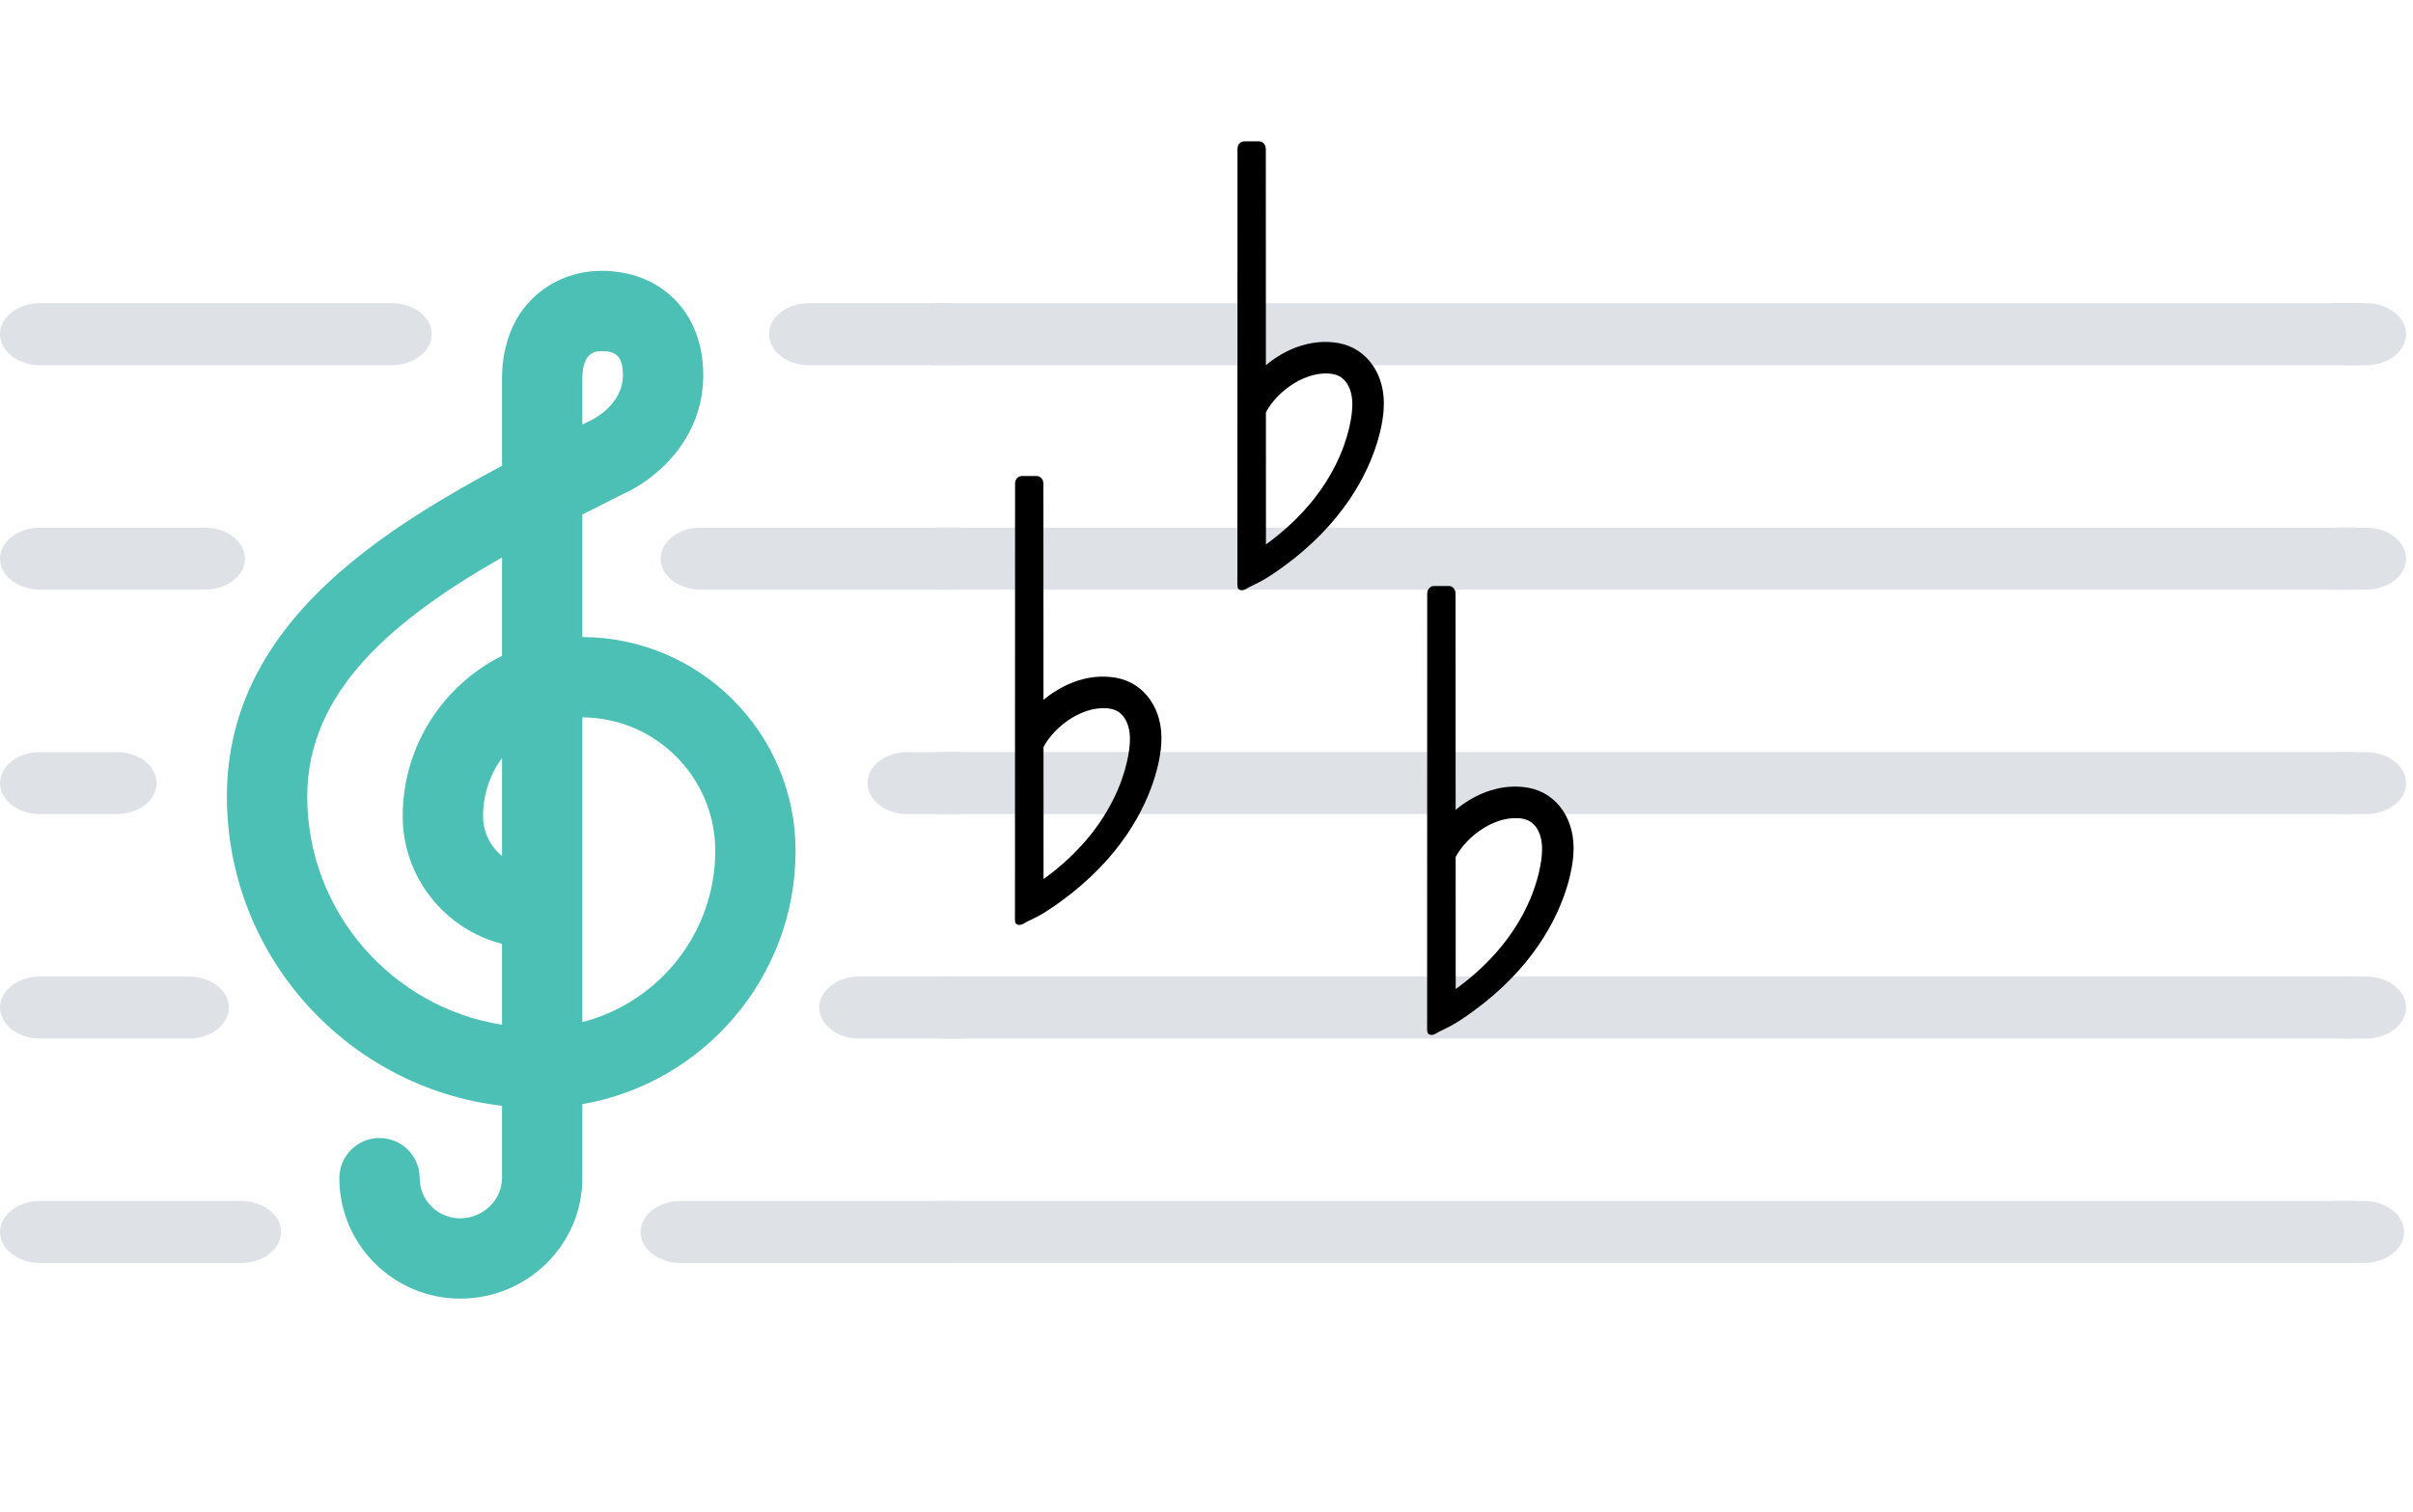
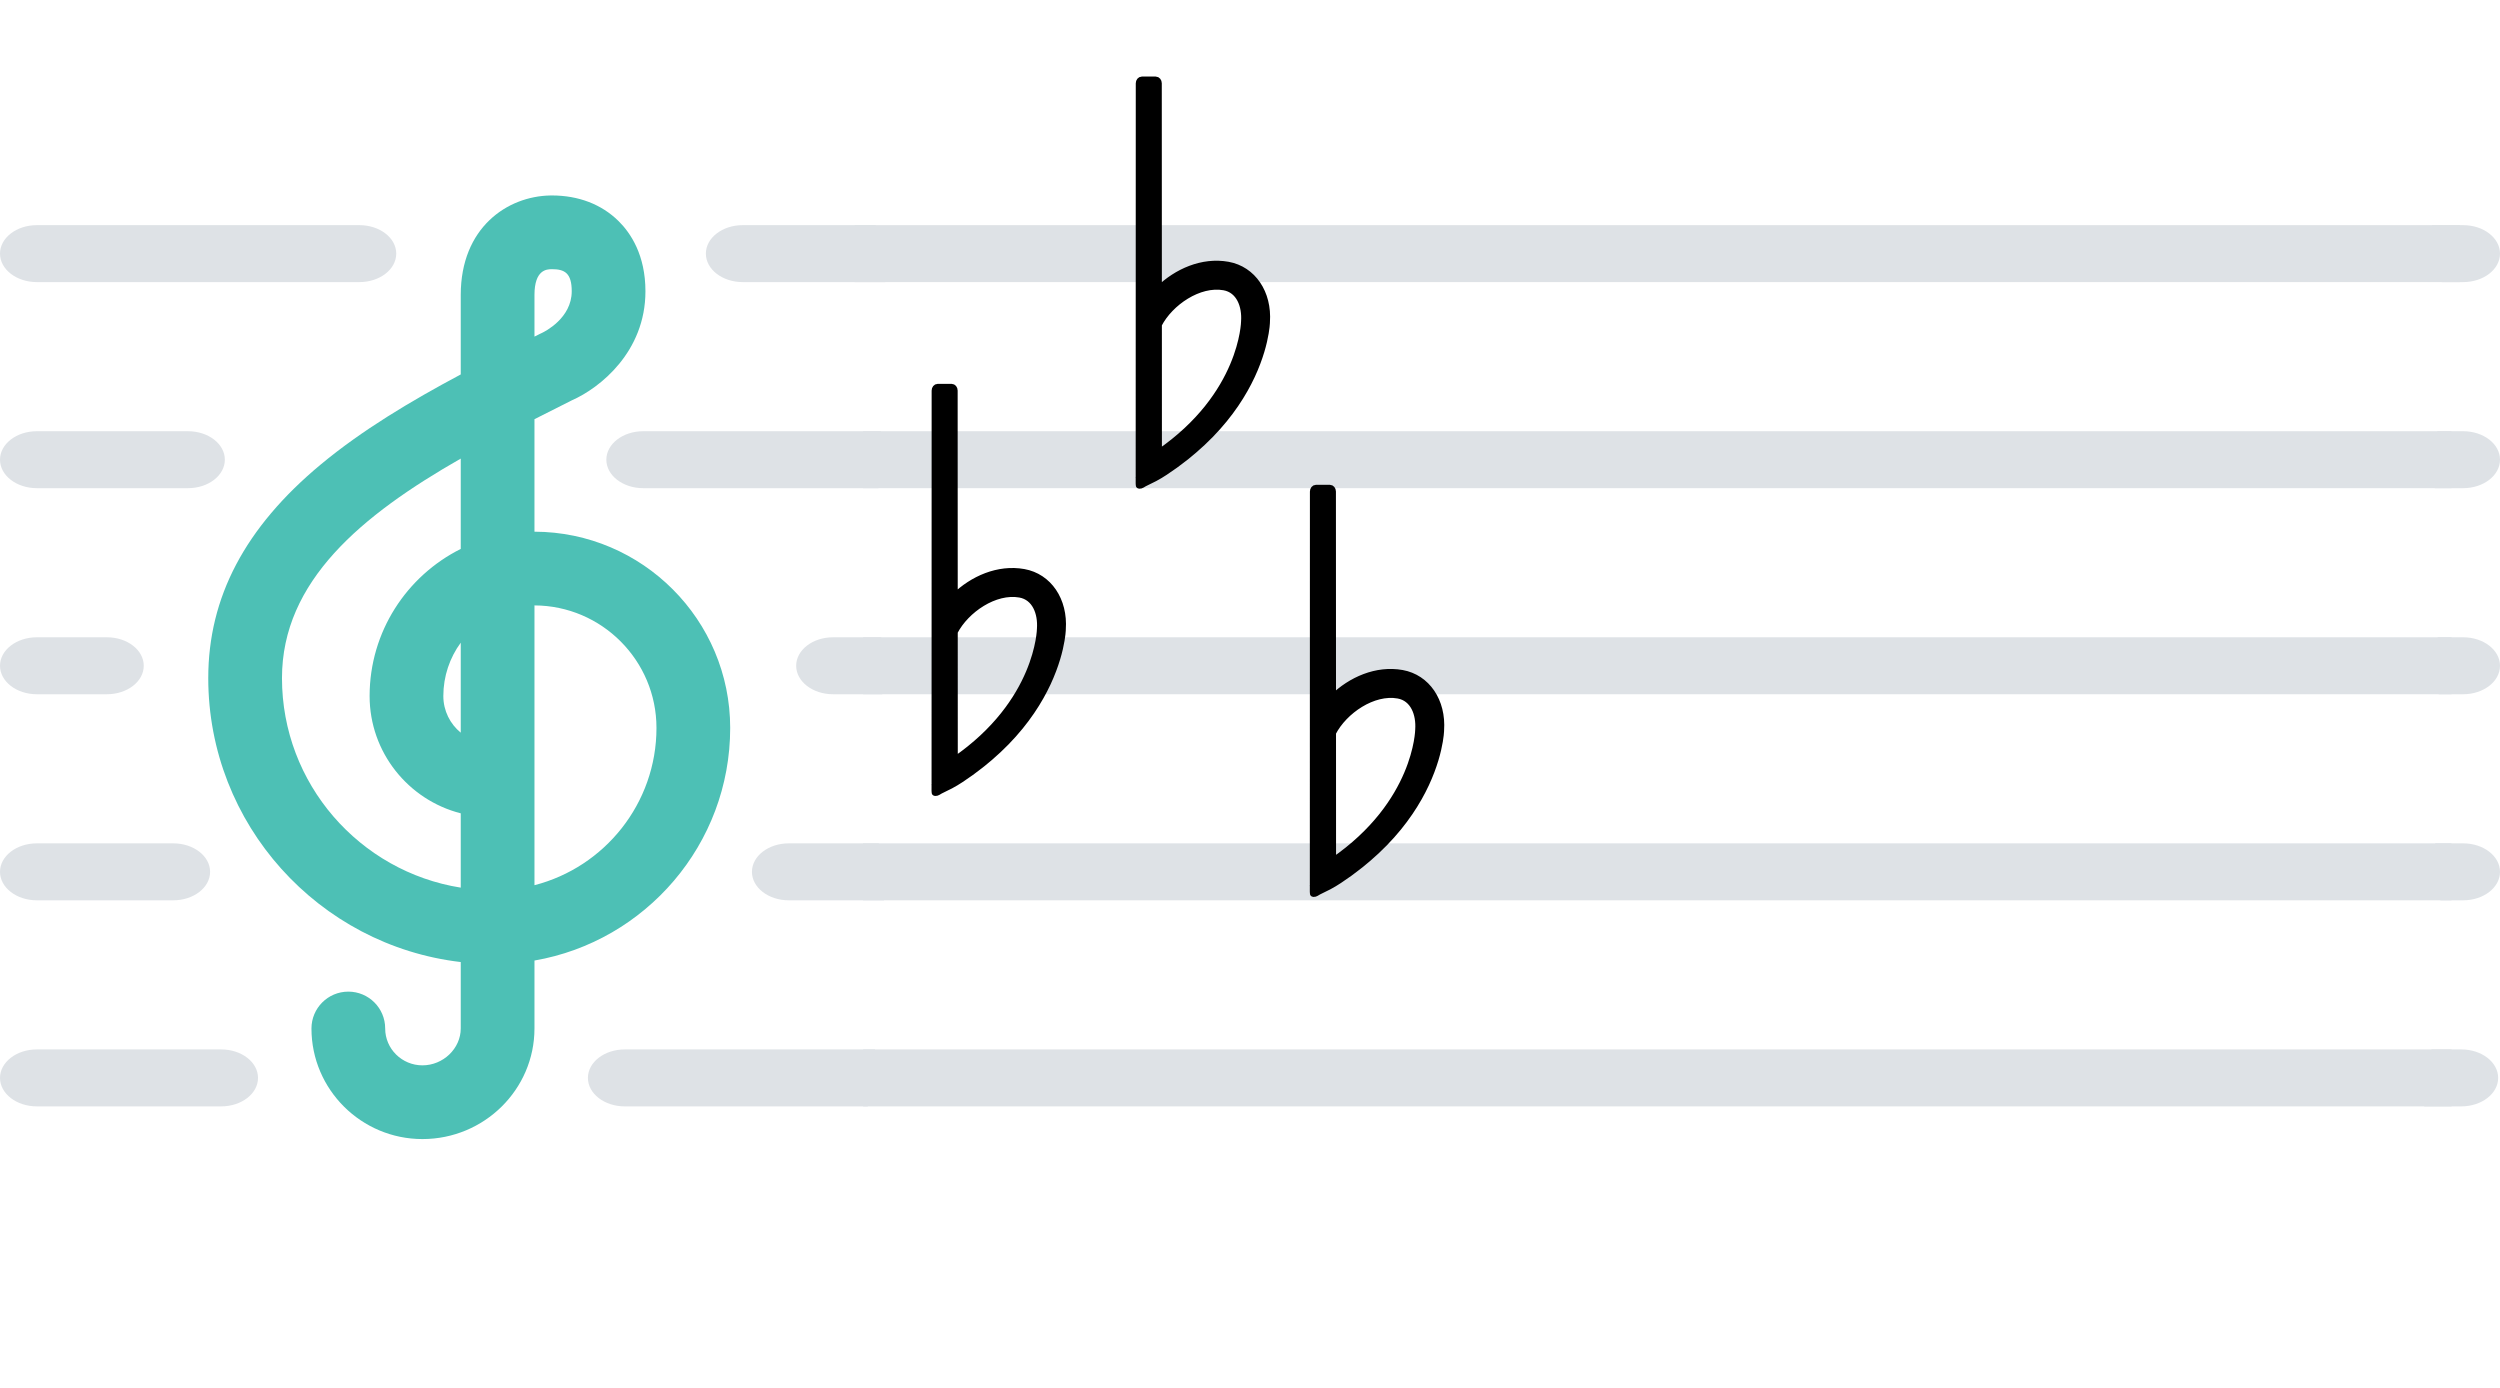
- <svg xmlns="http://www.w3.org/2000/svg" version="1.1" id="Capa_1" x="0px" y="0px" width="1397.14px" height="875.445px" viewBox="-20 -33.555 1397.14 875.445" enable-background="new -20 -33.555 1397.14 875.445" xml:space="preserve">
+ <svg xmlns="http://www.w3.org/2000/svg" version="1.1" id="Capa_1" x="0px" y="0px" width="1577.137px" height="875.445px" viewBox="-20 0 1577.137 875.445" enable-background="new -20 0 1577.137 875.445" xml:space="preserve">
  <g id="STAFF_2_">
    <g>
      <g>
        <g>
          <g>
-             <path fill="#DEE2E6" d="M1348.723,662.031h-18.794c-0.887,4.707-1.859,9.436-2.931,14.192       c-1.431,7.368-1.72,14.561-1.635,21.745h23.358c12.844,0,23.253-8.045,23.253-17.969S1361.566,662.031,1348.723,662.031z" />
-             <rect x="523.509" y="662.031" fill="#DEE2E6" width="819.58" height="35.938" />
-             <path fill="#DEE2E6" d="M529.14,676.224c1.07-4.757,2.044-9.485,2.931-14.192h-157.93c-12.843,0-23.254,8.045-23.254,17.969       s10.411,17.969,23.254,17.969h153.364C527.421,690.784,527.71,683.592,529.14,676.224z" />
-             <path fill="#DEE2E6" d="M119.519,662.031H3.253C-9.59,662.031-20,670.076-20,680s10.41,17.969,23.253,17.969h116.267       c12.843,0,23.253-8.045,23.253-17.969S132.362,662.031,119.519,662.031z" />
+             <path fill="#DEE2E6" d="M1532.723,662.031h-18.794c-0.887,4.707-1.859,9.436-2.931,14.191       c-1.432,7.368-1.721,14.562-1.636,21.745h23.358c12.844,0,23.253-8.045,23.253-17.969S1545.566,662.031,1532.723,662.031z" />
+             <rect x="524.483" y="662.031" fill="#DEE2E6" width="1002.076" height="35.938" />
+             <path fill="#DEE2E6" d="M529.14,676.224c1.07-4.757,2.044-9.484,2.931-14.191h-157.93c-12.843,0-23.254,8.045-23.254,17.969       s10.411,17.969,23.254,17.969h153.364C527.422,690.784,527.711,683.592,529.14,676.224z" />
+             <path fill="#DEE2E6" d="M119.519,662.031H3.253C-9.59,662.031-20,670.076-20,680s10.41,17.969,23.253,17.969H119.52       c12.843,0,23.253-8.045,23.253-17.969S132.362,662.031,119.519,662.031z" />
          </g>
          <g>
-             <path fill="#DEE2E6" d="M1349.885,532.031h-17.646c0.278,5.297,0.824,10.592,1.76,15.889       c0.771,6.706,1.275,13.383,1.542,20.049h14.345c12.843,0,23.253-8.044,23.253-17.969       C1373.139,540.076,1362.727,532.031,1349.885,532.031z" />
-             <rect x="523.509" y="532.031" fill="#DEE2E6" width="819.58" height="35.938" />
+             <path fill="#DEE2E6" d="M1533.885,532.031h-17.646c0.278,5.297,0.824,10.592,1.76,15.889       c0.771,6.706,1.275,13.383,1.543,20.049h14.345c12.843,0,23.253-8.044,23.253-17.969       C1557.139,540.076,1546.727,532.031,1533.885,532.031z" />
+             <rect x="524.483" y="532.031" fill="#DEE2E6" width="1002.076" height="35.938" />
            <path fill="#DEE2E6" d="M3.253,567.969h86.036c12.843,0,23.254-8.044,23.254-17.969c0-9.924-10.411-17.969-23.254-17.969H3.253       C-9.59,532.031-20,540.076-20,550C-20,559.925-9.59,567.969,3.253,567.969z" />
-             <path fill="#DEE2E6" d="M534.381,532.031h-56.765c-12.843,0-23.253,8.045-23.253,17.969c0,9.925,10.41,17.969,23.253,17.969       h60.065c-0.267-6.666-0.771-13.344-1.542-20.049C535.205,542.623,534.659,537.327,534.381,532.031z" />
+             <path fill="#DEE2E6" d="M534.382,532.031h-56.766c-12.843,0-23.253,8.045-23.253,17.969c0,9.925,10.41,17.969,23.253,17.969       h60.065c-0.268-6.666-0.771-13.344-1.542-20.049C535.205,542.623,534.659,537.327,534.382,532.031z" />
          </g>
          <g>
-             <path fill="#DEE2E6" d="M1349.885,402.031h-16.057c0.396,11.979,0.68,23.958,0.607,35.938h15.448       c12.843,0,23.253-8.045,23.253-17.969C1373.137,410.075,1362.727,402.031,1349.885,402.031z" />
-             <rect x="523.509" y="402.031" fill="#DEE2E6" width="819.58" height="35.937" />
-             <path fill="#DEE2E6" d="M3.253,437.969h44.182c12.843,0,23.253-8.045,23.253-17.969c0-9.925-10.41-17.969-23.253-17.969H3.253       C-9.59,402.031-20,410.076-20,420S-9.59,437.969,3.253,437.969z" />
+             <path fill="#DEE2E6" d="M1533.885,402.031h-16.058c0.396,11.979,0.681,23.958,0.607,35.938h15.448       c12.843,0,23.253-8.045,23.253-17.969C1557.137,410.075,1546.727,402.031,1533.885,402.031z" />
+             <rect x="524.483" y="402.031" fill="#DEE2E6" width="1002.076" height="35.937" />
+             <path fill="#DEE2E6" d="M3.253,437.969h44.183c12.843,0,23.253-8.045,23.253-17.969c0-9.925-10.41-17.969-23.253-17.969H3.253       C-9.59,402.031-20,410.076-20,420S-9.59,437.969,3.253,437.969z" />
            <path fill="#DEE2E6" d="M535.97,402.031h-30.449c-12.843,0-23.253,8.044-23.253,17.969c0,9.924,10.41,17.969,23.253,17.969       h31.058C536.65,425.989,536.366,414.01,535.97,402.031z" />
          </g>
          <g>
-             <path fill="#DEE2E6" d="M1349.885,272.031h-16.244c-1.058,11.979-1.519,23.958-1.607,35.938h17.853       c12.843,0,23.253-8.045,23.253-17.969S1362.727,272.031,1349.885,272.031z" />
-             <rect x="523.509" y="272.031" fill="#DEE2E6" width="819.58" height="35.938" />
-             <path fill="#DEE2E6" d="M3.253,307.969h95.338c12.844,0,23.254-8.045,23.254-17.969s-10.41-17.969-23.254-17.969H3.253       C-9.59,272.031-20,280.076-20,289.999C-20,299.923-9.59,307.969,3.253,307.969z" />
-             <path fill="#DEE2E6" d="M385.767,272.031c-12.843,0-23.253,8.044-23.253,17.969s10.41,17.969,23.253,17.969h148.407       c0.09-11.979,0.551-23.958,1.607-35.938H385.767L385.767,272.031z" />
+             <path fill="#DEE2E6" d="M1533.885,272.031h-16.244c-1.059,11.979-1.52,23.958-1.607,35.938h17.854       c12.843,0,23.253-8.045,23.253-17.969S1546.727,272.031,1533.885,272.031z" />
+             <rect x="524.483" y="272.031" fill="#DEE2E6" width="1002.076" height="35.938" />
+             <path fill="#DEE2E6" d="M3.253,307.969h95.338c12.845,0,23.255-8.045,23.255-17.969s-10.41-17.969-23.255-17.969H3.253       C-9.59,272.031-20,280.076-20,289.999C-20,299.923-9.59,307.969,3.253,307.969z" />
+             <path fill="#DEE2E6" d="M385.767,272.031c-12.843,0-23.253,8.044-23.253,17.969s10.41,17.969,23.253,17.969h148.407       c0.09-11.979,0.551-23.958,1.606-35.938H385.767L385.767,272.031z" />
          </g>
          <g>
-             <path fill="#DEE2E6" d="M1349.885,142.031h-19.688c1.429,2.806,2.526,5.65,2.801,8.608c1.758,9.056,2.813,18.179,3.374,27.329       h13.513c12.843,0,23.253-8.044,23.253-17.968C1373.138,150.076,1362.727,142.031,1349.885,142.031z" />
-             <rect x="519.139" y="142.031" fill="#DEE2E6" width="828.188" height="35.937" />
-             <path fill="#DEE2E6" d="M532.34,142.031h-83.789c-12.844,0-23.253,8.044-23.253,17.968c0,9.923,10.409,17.969,23.253,17.969       h89.964c-0.562-9.149-1.616-18.272-3.374-27.329C534.866,147.681,533.768,144.837,532.34,142.031z" />
-             <path fill="#DEE2E6" d="M3.253,177.968h203.465c12.844,0,23.254-8.044,23.254-17.969s-10.41-17.968-23.254-17.968H3.253       C-9.59,142.031-20,150.075-20,160S-9.59,177.968,3.253,177.968z" />
+             <path fill="#DEE2E6" d="M1533.885,142.031h-19.688c1.429,2.806,2.526,5.65,2.802,8.608c1.758,9.056,2.813,18.179,3.373,27.329       h13.514c12.843,0,23.253-8.044,23.253-17.968S1546.727,142.031,1533.885,142.031z" />
+             <rect x="519.139" y="142.031" fill="#DEE2E6" width="1012.6" height="35.937" />
+             <path fill="#DEE2E6" d="M532.341,142.031h-83.789c-12.844,0-23.253,8.044-23.253,17.968c0,9.923,10.409,17.969,23.253,17.969       h89.964c-0.563-9.149-1.616-18.272-3.374-27.329C534.866,147.681,533.768,144.837,532.341,142.031z" />
+             <path fill="#DEE2E6" d="M3.253,177.968h203.465c12.845,0,23.255-8.044,23.255-17.969s-10.41-17.968-23.255-17.968H3.253       C-9.59,142.031-20,150.075-20,160S-9.59,177.968,3.253,177.968z" />
          </g>
        </g>
      </g>
    </g>
  </g>
-   <path id="CLEF_2_" fill="#4DC0B5" d="M440.645,459.21c0-68.152-55.359-123.619-123.475-123.789V264.45  c7.865-4.009,15.778-7.983,23.667-11.941c17.585-7.753,46.344-30.54,46.344-68.746c0-22.784-9.236-36.675-16.984-44.315  c-10.709-10.563-25.26-16.144-42.081-16.144c-0.272,0-0.545,0.005-0.878,0.012c-27.247,0.464-56.573,20.307-56.573,62.772v50.13  c-31.739,16.932-62.357,35.229-88.325,56.812c-47.748,39.69-70.959,83.773-70.959,134.761c0,92.321,69.726,168.662,159.284,179.12  v41.915c0,12.604-11.064,23.253-24.164,23.253c-12.961,0-23.505-10.432-23.505-23.253c0-12.843-10.41-23.254-23.253-23.254  s-23.254,10.411-23.254,23.254c0,38.465,31.407,69.759,70.012,69.759c38.967,0,70.671-31.294,70.671-69.759v-42.869  C387.202,593.846,440.645,532.649,440.645,459.21z M270.664,462.209c-6.699-5.477-10.984-13.8-10.984-23.105  c0-12.573,4.081-24.214,10.984-33.663V462.209z M270.664,346.289c-34.053,17.016-57.491,52.229-57.491,92.813  c0,35.592,24.483,65.567,57.491,73.984v46.885c-63.83-10.129-112.776-65.546-112.776-132.181  c0-61.271,50.313-102.81,112.776-138.491V346.289z M317.171,186.088c0-16.087,7.89-16.221,10.794-16.271l0.282-0.006  c7.873,0.024,12.43,2.348,12.43,13.952c0,16.983-17.041,25.446-18.865,26.301c-0.541,0.218-0.677,0.298-1.25,0.586  c-1.131,0.566-2.26,1.135-3.391,1.702V186.088z M317.171,558.427v-176.5c42.472,0.169,76.968,34.772,76.968,77.282  C394.138,506.9,361.372,547.082,317.171,558.427z" />
+   <path id="CLEF_2_" fill="#4DC0B5" d="M440.645,459.21c0-68.152-55.359-123.619-123.475-123.789V264.45  c7.864-4.009,15.777-7.983,23.667-11.941c17.585-7.753,46.344-30.54,46.344-68.746c0-22.784-9.236-36.675-16.984-44.315  c-10.709-10.563-25.26-16.144-42.081-16.144c-0.271,0-0.545,0.005-0.878,0.012c-27.247,0.464-56.573,20.307-56.573,62.772v50.13  c-31.739,16.932-62.356,35.229-88.325,56.813c-47.748,39.69-70.959,83.773-70.959,134.761c0,92.321,69.727,168.662,159.284,179.12  v41.915c0,12.604-11.063,23.253-24.164,23.253c-12.961,0-23.505-10.433-23.505-23.253c0-12.843-10.41-23.254-23.253-23.254  s-23.254,10.411-23.254,23.254c0,38.465,31.407,69.759,70.012,69.759c38.967,0,70.672-31.294,70.672-69.759v-42.869  C387.202,593.846,440.645,532.649,440.645,459.21z M270.664,462.209c-6.699-5.477-10.983-13.8-10.983-23.105  c0-12.572,4.081-24.214,10.983-33.662V462.209z M270.664,346.289c-34.053,17.016-57.491,52.229-57.491,92.813  c0,35.593,24.483,65.567,57.491,73.984v46.885c-63.83-10.129-112.775-65.546-112.775-132.181  c0-61.271,50.313-102.81,112.775-138.491V346.289z M317.172,186.088c0-16.087,7.89-16.221,10.794-16.271l0.281-0.006  c7.873,0.024,12.431,2.348,12.431,13.952c0,16.983-17.041,25.446-18.865,26.301c-0.541,0.218-0.677,0.298-1.25,0.586  c-1.131,0.566-2.26,1.135-3.391,1.702V186.088L317.172,186.088z M317.172,558.427v-176.5c42.472,0.169,76.968,34.772,76.968,77.282  C394.138,506.9,361.372,547.082,317.172,558.427z" />
  <g id="SHARPS" display="none">
-     <path display="inline" stroke="#000000" stroke-width="7" stroke-linecap="round" stroke-linejoin="round" stroke-miterlimit="10" d="   M701.3,118.476c0.506-0.069,0.883-0.502,0.883-1.008v-15.563c0-0.615-0.538-1.083-1.142-1.006l-35.005,4.54l4.546-34.999   c0.078-0.609-0.395-1.148-1.009-1.148H654.01c-0.508,0-0.938,0.382-1.007,0.886l-4.882,37.587l-60.413,7.839l5.857-45.163   c0.082-0.609-0.395-1.148-1.008-1.148h-15.564c-0.509,0-0.941,0.382-1.01,0.886l-6.197,47.753l-47.751,6.195   c-0.505,0.068-0.884,0.497-0.884,1.008v15.562c0,0.616,0.541,1.089,1.147,1.01l45.165-5.859l-7.836,60.415l-37.592,4.881   c-0.505,0.067-0.884,0.497-0.884,1.008v15.563c0,0.613,0.541,1.088,1.147,1.006l34.999-4.542l-4.542,35.002   c-0.077,0.608,0.393,1.148,1.007,1.148h15.564c0.508,0,0.942-0.383,1.009-0.889l4.877-37.586l60.417-7.842l-5.858,45.169   c-0.081,0.608,0.394,1.148,1.008,1.148h15.563c0.509,0,0.945-0.383,1.012-0.889l6.19-47.753l47.756-6.191   c0.509-0.071,0.882-0.498,0.882-1.011v-15.564c0-0.608-0.537-1.088-1.141-1.009l-45.173,5.858l7.843-60.415L701.3,118.476z    M637.959,186.095l-60.422,7.845l7.843-60.42l60.418-7.842L637.959,186.095z" />
-     <path stroke="#000000" stroke-width="7" stroke-linecap="round" stroke-linejoin="round" stroke-miterlimit="10" d="   M826.216,306.984c0.5-0.069,0.882-0.498,0.882-1.008v-15.563c0-0.615-0.544-1.083-1.146-1.006l-35,4.54l4.546-34.998   c0.075-0.609-0.395-1.146-1.009-1.146h-15.563c-0.508,0-0.944,0.379-1.009,0.883l-4.881,37.587l-60.411,7.843l5.856-45.167   c0.082-0.609-0.395-1.147-1.012-1.147h-15.563c-0.506,0-0.938,0.38-1.007,0.884l-6.197,47.754l-47.752,6.194   c-0.503,0.068-0.883,0.497-0.883,1.008v15.562c0,0.617,0.541,1.089,1.148,1.012l45.164-5.862l-7.841,60.416l-37.589,4.885   c-0.503,0.063-0.883,0.493-0.883,1.005v15.562c0,0.617,0.541,1.089,1.148,1.007l34.996-4.543l-4.543,35.003   c-0.072,0.604,0.392,1.147,1.009,1.147h15.563c0.508,0,0.946-0.383,1.013-0.891l4.877-37.584l60.411-7.842l-5.856,45.17   c-0.082,0.604,0.396,1.147,1.012,1.147h15.563c0.508,0,0.938-0.383,1.004-0.891l6.198-47.752l47.755-6.191   c0.506-0.068,0.883-0.499,0.883-1.01v-15.563c0-0.612-0.545-1.087-1.146-1.008l-45.167,5.858l7.843-60.414L826.216,306.984z    M762.868,374.604l-60.415,7.844l7.844-60.42l60.417-7.839L762.868,374.604z" />
-     <path stroke="#000000" stroke-width="7" stroke-linecap="round" stroke-linejoin="round" stroke-miterlimit="10" d="   M957.982,73.451c0.504-0.069,0.882-0.501,0.882-1.008V56.879c0-0.615-0.537-1.086-1.141-1.009l-35.005,4.543l4.546-35.001   c0.078-0.606-0.395-1.146-1.01-1.146h-15.563c-0.508,0-0.938,0.382-1.008,0.884l-4.882,37.589l-60.411,7.84l5.857-45.166   c0.081-0.606-0.396-1.146-1.013-1.146h-15.563c-0.506,0-0.938,0.382-1.006,0.883l-6.197,47.753L778.718,79.1   c-0.504,0.07-0.884,0.495-0.884,1.009v15.562c0,0.613,0.542,1.089,1.148,1.01l45.164-5.86l-7.841,60.415l-37.588,4.881   c-0.504,0.063-0.884,0.497-0.884,1.005v15.562c0,0.617,0.542,1.089,1.148,1.01l34.995-4.546l-4.535,35.002   c-0.076,0.607,0.385,1.151,1.002,1.151h15.563c0.508,0,0.946-0.382,1.013-0.89l4.877-37.588l60.419-7.839l-5.864,45.166   c-0.081,0.607,0.396,1.151,1.012,1.151h15.563c0.509,0,0.94-0.382,1.012-0.89l6.19-47.753l47.756-6.194   c0.505-0.068,0.882-0.495,0.882-1.01v-15.563c0-0.611-0.537-1.087-1.141-1.008l-45.173,5.857l7.843-60.414L957.982,73.451z    M894.641,141.066l-60.422,7.848l7.844-60.42l60.418-7.843L894.641,141.066z" />
-     <path stroke="#000000" stroke-width="7" stroke-linecap="round" stroke-linejoin="round" stroke-miterlimit="10" d="   M1084.421,248.55c0.508-0.071,0.887-0.502,0.887-1.011v-15.564c0-0.611-0.541-1.083-1.146-1.006l-35.004,4.54l4.545-34.998   c0.078-0.608-0.394-1.145-1.009-1.145h-15.563c-0.509,0-0.938,0.382-1.002,0.882l-4.881,37.59l-60.419,7.84l5.857-45.167   c0.082-0.608-0.396-1.145-1.009-1.145h-15.562c-0.512,0-0.943,0.382-1.011,0.882l-6.198,47.754l-47.752,6.194   c-0.503,0.072-0.883,0.497-0.883,1.011v15.562c0,0.613,0.541,1.089,1.148,1.01l45.163-5.86l-7.84,60.415l-37.589,4.881   c-0.503,0.063-0.883,0.497-0.883,1.005v15.562c0,0.617,0.541,1.089,1.148,1.007l34.996-4.543l-4.536,35.001   c-0.077,0.608,0.393,1.153,1.002,1.153h15.563c0.515,0,0.944-0.382,1.011-0.893l4.877-37.585l60.42-7.839l-5.857,45.165   c-0.082,0.608,0.391,1.153,1.004,1.153h15.563c0.51,0,0.947-0.382,1.012-0.893l6.194-47.752l47.753-6.192   c0.512-0.068,0.886-0.499,0.886-1.01v-15.563c0-0.612-0.541-1.087-1.146-1.008l-45.172,5.857l7.842-60.414L1084.421,248.55z    M1021.082,316.166l-60.424,7.846l7.844-60.419l60.419-7.843L1021.082,316.166z" />
-     <path stroke="#000000" stroke-width="7" stroke-linecap="round" stroke-linejoin="round" stroke-miterlimit="10" d="   M1212.673,442.409c0.506-0.068,0.888-0.499,0.888-1.011v-15.561c0-0.615-0.544-1.083-1.148-1.006l-35,4.539l4.541-34.998   c0.078-0.609-0.394-1.149-1.007-1.149h-15.562c-0.512,0-0.941,0.382-1.005,0.886l-4.88,37.586l-60.42,7.84l5.857-45.163   c0.082-0.609-0.394-1.149-1.005-1.149h-15.563c-0.514,0-0.946,0.382-1.015,0.886l-6.193,47.75l-47.755,6.198   c-0.505,0.068-0.884,0.493-0.884,1.005v15.564c0,0.612,0.541,1.088,1.148,1.011l45.163-5.86L1071,520.197l-37.593,4.882   c-0.505,0.063-0.884,0.493-0.884,1.001v15.563c0,0.616,0.541,1.092,1.148,1.011l35.003-4.547l-4.543,35.005   c-0.077,0.608,0.393,1.15,1.004,1.15h15.566c0.51,0,0.939-0.38,1.006-0.894l4.877-37.586l60.42-7.841l-5.857,45.17   c-0.082,0.608,0.391,1.15,1.004,1.15h15.563c0.512,0,0.946-0.38,1.011-0.894l6.197-47.753l47.75-6.188   c0.512-0.068,0.889-0.502,0.889-1.014v-15.563c0-0.612-0.545-1.083-1.148-1.005l-45.166,5.857l7.838-60.417L1212.673,442.409z    M1149.332,510.028l-60.423,7.843l7.843-60.418l60.422-7.844L1149.332,510.028z" />
-     <path stroke="#000000" stroke-width="7" stroke-linecap="round" stroke-linejoin="round" stroke-miterlimit="10" d="   M1324.268,184.815c0.501-0.068,0.883-0.501,0.883-1.008v-15.563c0-0.615-0.544-1.083-1.147-1.006l-34.999,4.54l4.54-34.999   c0.076-0.609-0.388-1.148-1.003-1.148h-15.563c-0.511,0-0.945,0.382-1.009,0.886l-4.881,37.587l-60.417,7.839l5.855-45.163   c0.085-0.609-0.388-1.148-1.005-1.148h-15.563c-0.507,0-0.94,0.382-1.014,0.886l-6.19,47.752l-47.752,6.196   c-0.509,0.068-0.884,0.496-0.884,1.008v15.561c0,0.617,0.535,1.089,1.143,1.011l45.17-5.86l-7.84,60.415l-37.589,4.881   c-0.509,0.067-0.884,0.497-0.884,1.007v15.563c0,0.613,0.535,1.089,1.143,1.007l35.002-4.543l-4.543,35.001   c-0.077,0.608,0.393,1.149,1.01,1.149h15.563c0.508,0,0.939-0.383,1.009-0.89l4.876-37.588l60.416-7.84l-5.857,45.168   c-0.082,0.608,0.397,1.149,1.012,1.149h15.561c0.511,0,0.941-0.383,1.007-0.89l6.198-47.753l47.755-6.191   c0.506-0.071,0.882-0.498,0.882-1.013v-15.563c0-0.608-0.544-1.087-1.147-1.008l-45.166,5.857l7.843-60.414L1324.268,184.815z    M1260.922,252.435l-60.415,7.844l7.837-60.419l60.424-7.843L1260.922,252.435z" />
+     <path display="inline" stroke="#000000" stroke-width="7" stroke-linecap="round" stroke-linejoin="round" stroke-miterlimit="10" d="   M701.301,118.476c0.506-0.069,0.883-0.502,0.883-1.008v-15.563c0-0.615-0.538-1.083-1.143-1.006l-35.005,4.54l4.546-34.999   c0.078-0.609-0.395-1.148-1.009-1.148H654.01c-0.508,0-0.938,0.382-1.007,0.886l-4.883,37.587l-60.413,7.839l5.857-45.163   c0.082-0.609-0.395-1.148-1.008-1.148h-15.564c-0.509,0-0.94,0.382-1.01,0.886l-6.197,47.753l-47.751,6.195   c-0.505,0.068-0.884,0.497-0.884,1.008v15.563c0,0.616,0.541,1.089,1.147,1.01l45.165-5.859l-7.837,60.415l-37.592,4.881   c-0.505,0.067-0.884,0.497-0.884,1.008v15.563c0,0.613,0.541,1.088,1.147,1.006l34.999-4.542l-4.542,35.002   c-0.077,0.608,0.393,1.148,1.007,1.148h15.563c0.509,0,0.942-0.383,1.009-0.889l4.878-37.586l60.417-7.842l-5.858,45.169   c-0.081,0.608,0.394,1.148,1.008,1.148h15.563c0.509,0,0.944-0.383,1.012-0.889l6.19-47.753l47.756-6.191   c0.509-0.071,0.882-0.498,0.882-1.011v-15.564c0-0.608-0.537-1.088-1.141-1.009l-45.174,5.858l7.844-60.415L701.301,118.476z    M637.96,186.095l-60.423,7.845l7.844-60.42l60.418-7.842L637.96,186.095z" />
+     <path display="inline" stroke="#000000" stroke-width="7" stroke-linecap="round" stroke-linejoin="round" stroke-miterlimit="10" d="   M826.217,306.984c0.5-0.069,0.882-0.498,0.882-1.008v-15.563c0-0.615-0.544-1.083-1.146-1.006l-35,4.54l4.547-34.998   c0.074-0.609-0.396-1.146-1.01-1.146h-15.563c-0.508,0-0.944,0.379-1.009,0.883l-4.882,37.587l-60.41,7.843l5.855-45.167   c0.082-0.609-0.395-1.147-1.012-1.147h-15.563c-0.506,0-0.938,0.38-1.007,0.884l-6.197,47.754l-47.752,6.194   c-0.503,0.068-0.883,0.497-0.883,1.008v15.562c0,0.617,0.541,1.089,1.148,1.012l45.164-5.862l-7.842,60.416l-37.589,4.885   c-0.503,0.063-0.883,0.493-0.883,1.005v15.562c0,0.617,0.541,1.089,1.148,1.008l34.996-4.544l-4.543,35.004   c-0.072,0.604,0.392,1.146,1.009,1.146h15.563c0.508,0,0.946-0.383,1.014-0.891l4.877-37.584l60.41-7.842l-5.855,45.17   c-0.082,0.604,0.396,1.146,1.012,1.146h15.563c0.508,0,0.938-0.383,1.004-0.891l6.198-47.752l47.755-6.191   c0.506-0.068,0.883-0.499,0.883-1.01v-15.563c0-0.612-0.545-1.087-1.146-1.008l-45.167,5.858l7.844-60.414L826.217,306.984z    M762.868,374.604l-60.415,7.844l7.845-60.42l60.417-7.839L762.868,374.604z" />
+     <path display="inline" stroke="#000000" stroke-width="7" stroke-linecap="round" stroke-linejoin="round" stroke-miterlimit="10" d="   M957.982,73.451c0.504-0.069,0.882-0.501,0.882-1.008V56.879c0-0.615-0.537-1.086-1.141-1.009l-35.005,4.543l4.546-35.001   c0.078-0.606-0.396-1.146-1.01-1.146h-15.563c-0.508,0-0.938,0.382-1.008,0.884l-4.882,37.589l-60.411,7.84l5.856-45.166   c0.081-0.606-0.396-1.146-1.013-1.146h-15.563c-0.507,0-0.938,0.382-1.007,0.883l-6.196,47.753l-47.75,6.197   c-0.504,0.07-0.884,0.495-0.884,1.009v15.562c0,0.613,0.542,1.089,1.147,1.01l45.164-5.86l-7.841,60.415l-37.588,4.881   c-0.504,0.063-0.884,0.497-0.884,1.005v15.562c0,0.617,0.542,1.089,1.147,1.01l34.995-4.546l-4.535,35.002   c-0.076,0.607,0.385,1.151,1.002,1.151h15.563c0.508,0,0.945-0.382,1.013-0.89l4.877-37.588l60.419-7.839l-5.864,45.166   c-0.081,0.607,0.396,1.151,1.013,1.151h15.563c0.509,0,0.94-0.382,1.013-0.89l6.189-47.753l47.756-6.194   c0.505-0.068,0.882-0.495,0.882-1.01v-15.563c0-0.611-0.536-1.087-1.141-1.008l-45.173,5.857l7.843-60.414L957.982,73.451z    M894.641,141.066l-60.422,7.848l7.844-60.42l60.418-7.843L894.641,141.066z" />
+     <path display="inline" stroke="#000000" stroke-width="7" stroke-linecap="round" stroke-linejoin="round" stroke-miterlimit="10" d="   M1084.422,248.55c0.508-0.071,0.887-0.502,0.887-1.011v-15.564c0-0.611-0.541-1.083-1.146-1.006l-35.004,4.54l4.545-34.998   c0.078-0.608-0.394-1.145-1.009-1.145h-15.563c-0.51,0-0.938,0.382-1.002,0.882l-4.881,37.59l-60.42,7.84l5.857-45.167   c0.082-0.608-0.396-1.145-1.009-1.145h-15.563c-0.512,0-0.942,0.382-1.011,0.882l-6.198,47.754l-47.752,6.194   c-0.503,0.072-0.883,0.497-0.883,1.011v15.562c0,0.613,0.541,1.089,1.148,1.01l45.163-5.86l-7.841,60.415l-37.589,4.881   c-0.503,0.063-0.883,0.497-0.883,1.005v15.562c0,0.617,0.541,1.089,1.148,1.007l34.996-4.543l-4.536,35.001   c-0.077,0.608,0.393,1.153,1.002,1.153h15.563c0.516,0,0.944-0.382,1.011-0.893l4.877-37.585l60.421-7.839l-5.857,45.165   c-0.082,0.608,0.391,1.153,1.004,1.153h15.563c0.51,0,0.946-0.382,1.012-0.893l6.193-47.752l47.754-6.192   c0.512-0.068,0.886-0.499,0.886-1.01v-15.563c0-0.612-0.541-1.087-1.146-1.008l-45.172,5.857l7.843-60.414L1084.422,248.55z    M1021.082,316.166l-60.424,7.846l7.845-60.419l60.418-7.843L1021.082,316.166z" />
+     <path display="inline" stroke="#000000" stroke-width="7" stroke-linecap="round" stroke-linejoin="round" stroke-miterlimit="10" d="   M1212.674,442.409c0.506-0.068,0.888-0.499,0.888-1.011v-15.562c0-0.615-0.544-1.083-1.148-1.006l-35,4.539l4.541-34.998   c0.078-0.609-0.394-1.149-1.007-1.149h-15.562c-0.512,0-0.941,0.382-1.005,0.886l-4.88,37.586l-60.421,7.84l5.857-45.163   c0.082-0.609-0.394-1.149-1.005-1.149h-15.563c-0.514,0-0.945,0.382-1.015,0.886l-6.193,47.75l-47.755,6.197   c-0.505,0.068-0.884,0.493-0.884,1.006v15.563c0,0.612,0.541,1.088,1.148,1.011l45.162-5.859l-7.832,60.42l-37.594,4.882   c-0.505,0.063-0.884,0.493-0.884,1.001v15.563c0,0.616,0.541,1.093,1.147,1.012l35.004-4.547l-4.543,35.005   c-0.077,0.607,0.393,1.149,1.004,1.149h15.565c0.511,0,0.939-0.38,1.007-0.894l4.877-37.586l60.42-7.841l-5.857,45.17   c-0.082,0.607,0.391,1.149,1.004,1.149h15.563c0.512,0,0.945-0.38,1.011-0.894l6.197-47.753l47.75-6.188   c0.512-0.067,0.889-0.502,0.889-1.014V502.85c0-0.612-0.545-1.084-1.148-1.006l-45.166,5.857l7.839-60.417L1212.674,442.409z    M1149.333,510.028l-60.424,7.843l7.844-60.418l60.422-7.844L1149.333,510.028z" />
+     <path display="inline" stroke="#000000" stroke-width="7" stroke-linecap="round" stroke-linejoin="round" stroke-miterlimit="10" d="   M1324.268,184.815c0.501-0.068,0.883-0.501,0.883-1.008v-15.563c0-0.615-0.544-1.083-1.146-1.006l-34.999,4.54l4.54-34.999   c0.076-0.609-0.389-1.148-1.004-1.148h-15.563c-0.511,0-0.945,0.382-1.009,0.886l-4.881,37.587l-60.417,7.839l5.854-45.163   c0.085-0.609-0.388-1.148-1.005-1.148h-15.563c-0.508,0-0.94,0.382-1.015,0.886l-6.189,47.752l-47.752,6.196   c-0.51,0.068-0.885,0.496-0.885,1.008v15.561c0,0.617,0.535,1.089,1.144,1.011l45.17-5.86l-7.84,60.415l-37.589,4.881   c-0.51,0.067-0.885,0.497-0.885,1.007v15.563c0,0.613,0.535,1.089,1.144,1.007l35.002-4.543l-4.543,35.001   c-0.077,0.608,0.393,1.149,1.01,1.149h15.563c0.509,0,0.939-0.383,1.01-0.89l4.876-37.588l60.416-7.84l-5.857,45.168   c-0.082,0.608,0.397,1.149,1.012,1.149h15.562c0.511,0,0.941-0.383,1.007-0.89l6.198-47.753l47.755-6.191   c0.506-0.071,0.882-0.498,0.882-1.013v-15.563c0-0.608-0.544-1.087-1.146-1.008l-45.166,5.857l7.843-60.414L1324.268,184.815z    M1260.923,252.435l-60.415,7.844l7.837-60.419l60.424-7.843L1260.923,252.435z" />
  </g>
  <g id="FLATS">
    <g>
-       <path stroke="#000000" stroke-width="4" stroke-linecap="round" stroke-linejoin="round" stroke-miterlimit="10" d="    M625.902,360.968c-16.163-2.903-32.34,4.299-43.713,15.35l-0.05-129.941c0-1.228-0.815-2.224-1.815-2.224h-8.777    c-1.008,0-1.823,1.007-1.817,2.24l-0.053,247.674c-0.136,0.41,0,1.096-0.005,1.533c-0.003,0.563-0.003,1.125-0.006,1.688    c0,0.508-0.002,1.019,0,1.529c0.003,0.309,0.034,0.618,0.058,0.93c0.02,0.268-0.028,0.398,0.245,0.418    c1.12,0.107,2.243-0.851,3.181-1.348c2.146-1.135,4.379-2.107,6.528-3.238c4.495-2.367,8.683-5.31,12.885-8.29    c2.501-1.777,4.853-3.723,7.302-5.56c1.537-1.269,3.086-2.527,4.6-3.827c3.608-3.096,7.082-6.35,10.399-9.751    c3.042-3.125,5.951-6.374,8.699-9.749c2.523-3.094,4.91-6.284,7.154-9.584c2.045-3.001,3.967-6.08,5.753-9.247    c1.622-2.855,3.126-5.78,4.513-8.754c1.236-2.657,2.375-5.361,3.413-8.104c0.906-2.396,1.737-4.823,2.476-7.281    c0.625-2.078,1.189-4.181,1.676-6.299c0.396-1.709,0.747-3.43,1.037-5.161c0.221-1.278,0.404-2.561,0.552-3.852    c0.089-0.793,0.168-1.59,0.209-2.384c0.012-0.235,0.012-0.473,0.025-0.71C651.673,378.623,641.601,363.798,625.902,360.968z     M636.162,396.514c0,0.486-0.823,46.436-53.94,82.944l-0.025-80.865c7.181-13.895,25.502-26.427,41.185-23.611    C633.117,376.732,636.827,386.814,636.162,396.514z" />
+       <path stroke="#000000" stroke-width="4" stroke-linecap="round" stroke-linejoin="round" stroke-miterlimit="10" d="    M625.902,360.968c-16.163-2.903-32.34,4.299-43.713,15.35l-0.05-129.941c0-1.228-0.815-2.224-1.815-2.224h-8.776    c-1.009,0-1.823,1.007-1.817,2.24l-0.053,247.674c-0.136,0.409,0,1.096-0.005,1.532c-0.003,0.563-0.003,1.125-0.006,1.688    c0,0.508-0.003,1.019,0,1.529c0.003,0.309,0.033,0.617,0.058,0.93c0.02,0.268-0.028,0.397,0.245,0.418    c1.12,0.106,2.243-0.851,3.181-1.348c2.146-1.136,4.379-2.107,6.528-3.238c4.495-2.367,8.683-5.311,12.885-8.29    c2.501-1.777,4.854-3.723,7.302-5.561c1.537-1.269,3.086-2.526,4.601-3.826c3.607-3.097,7.082-6.351,10.398-9.751    c3.042-3.125,5.951-6.374,8.699-9.749c2.523-3.095,4.91-6.284,7.154-9.584c2.045-3.001,3.967-6.08,5.753-9.247    c1.622-2.855,3.126-5.78,4.513-8.754c1.236-2.657,2.375-5.361,3.413-8.104c0.906-2.396,1.737-4.823,2.476-7.281    c0.625-2.078,1.189-4.181,1.677-6.299c0.396-1.709,0.747-3.43,1.037-5.161c0.221-1.277,0.403-2.561,0.552-3.852    c0.089-0.793,0.168-1.59,0.209-2.384c0.012-0.235,0.012-0.474,0.024-0.71C651.674,378.623,641.601,363.798,625.902,360.968z     M636.162,396.514c0,0.486-0.822,46.436-53.939,82.944l-0.025-80.865c7.182-13.895,25.502-26.427,41.186-23.611    C633.117,376.732,636.827,386.814,636.162,396.514z" />
    </g>
    <g>
-       <path stroke="#000000" stroke-width="4" stroke-linecap="round" stroke-linejoin="round" stroke-miterlimit="10" d="    M754.68,167.118c-16.164-2.903-32.342,4.299-43.714,15.35l-0.05-129.941c0-1.227-0.816-2.224-1.815-2.224h-8.776    c-1.01,0-1.825,1.007-1.818,2.24l-0.054,247.675c-0.135,0.41,0,1.096-0.004,1.532c-0.004,0.563-0.004,1.125-0.006,1.688    c0,0.506-0.003,1.018,0,1.528c0.002,0.31,0.034,0.619,0.057,0.93c0.021,0.268-0.027,0.397,0.245,0.417    c1.119,0.107,2.244-0.85,3.181-1.348c2.146-1.134,4.38-2.106,6.528-3.238c4.495-2.366,8.684-5.308,12.886-8.29    c2.503-1.777,4.854-3.722,7.303-5.559c1.536-1.269,3.085-2.528,4.599-3.829c3.609-3.094,7.082-6.348,10.399-9.75    c3.042-3.125,5.951-6.374,8.699-9.749c2.522-3.093,4.909-6.284,7.155-9.583c2.045-3.001,3.967-6.081,5.752-9.248    c1.622-2.855,3.126-5.779,4.515-8.754c1.234-2.658,2.376-5.36,3.411-8.103c0.908-2.398,1.737-4.825,2.476-7.282    c0.625-2.079,1.189-4.182,1.676-6.299c0.397-1.711,0.747-3.43,1.039-5.161c0.22-1.278,0.402-2.562,0.55-3.852    c0.089-0.794,0.168-1.59,0.21-2.383c0.011-0.236,0.011-0.473,0.026-0.711C780.449,184.774,770.378,169.948,754.68,167.118z     M764.938,202.665c0,0.487-0.821,46.435-53.939,82.944l-0.025-80.866c7.181-13.894,25.501-26.426,41.186-23.609    C761.893,182.882,765.603,192.964,764.938,202.665z" />
+       <path stroke="#000000" stroke-width="4" stroke-linecap="round" stroke-linejoin="round" stroke-miterlimit="10" d="    M754.68,167.118c-16.164-2.903-32.342,4.299-43.714,15.35l-0.05-129.941c0-1.227-0.816-2.224-1.815-2.224h-8.776    c-1.01,0-1.824,1.007-1.817,2.24l-0.055,247.675c-0.135,0.41,0,1.096-0.004,1.532c-0.004,0.563-0.004,1.125-0.006,1.688    c0,0.506-0.003,1.018,0,1.528c0.002,0.31,0.034,0.619,0.058,0.93c0.021,0.268-0.027,0.397,0.244,0.417    c1.119,0.107,2.244-0.85,3.182-1.348c2.146-1.134,4.38-2.106,6.527-3.238c4.495-2.366,8.685-5.308,12.887-8.29    c2.503-1.777,4.854-3.722,7.303-5.559c1.536-1.269,3.085-2.528,4.599-3.829c3.609-3.094,7.082-6.348,10.399-9.75    c3.042-3.125,5.951-6.374,8.699-9.749c2.521-3.093,4.908-6.284,7.154-9.583c2.045-3.001,3.968-6.081,5.752-9.248    c1.622-2.854,3.126-5.779,4.516-8.754c1.233-2.658,2.376-5.36,3.411-8.103c0.907-2.398,1.736-4.825,2.476-7.282    c0.625-2.079,1.189-4.182,1.676-6.299c0.397-1.711,0.747-3.43,1.039-5.161c0.221-1.278,0.402-2.562,0.551-3.852    c0.089-0.794,0.168-1.59,0.21-2.383c0.011-0.236,0.011-0.473,0.025-0.711C780.449,184.774,770.379,169.948,754.68,167.118z     M764.938,202.665c0,0.487-0.821,46.435-53.939,82.944l-0.024-80.866c7.181-13.894,25.501-26.426,41.186-23.609    C761.893,182.882,765.603,192.964,764.938,202.665z" />
    </g>
    <g>
-       <path stroke="#000000" stroke-width="4" stroke-linecap="round" stroke-linejoin="round" stroke-miterlimit="10" d="    M864.537,424.657c-16.164-2.903-32.34,4.3-43.713,15.35l-0.051-129.941c0-1.228-0.814-2.224-1.813-2.224h-8.778    c-1.009,0-1.822,1.007-1.816,2.241l-0.054,247.675c-0.136,0.41,0,1.096-0.004,1.532c-0.004,0.564-0.004,1.123-0.006,1.688    c0,0.508-0.005,1.018,0,1.528c0.002,0.311,0.033,0.62,0.058,0.933c0.018,0.266-0.029,0.395,0.243,0.416    c1.119,0.108,2.243-0.85,3.183-1.349c2.144-1.134,4.379-2.104,6.526-3.236c4.497-2.367,8.684-5.309,12.887-8.292    c2.501-1.775,4.854-3.72,7.301-5.559c1.536-1.268,3.087-2.527,4.6-3.828c3.609-3.094,7.083-6.348,10.401-9.751    c3.04-3.124,5.949-6.372,8.698-9.747c2.521-3.094,4.909-6.285,7.153-9.584c2.046-3.001,3.967-6.081,5.753-9.249    c1.622-2.855,3.127-5.778,4.515-8.752c1.233-2.659,2.375-5.362,3.412-8.104c0.907-2.399,1.737-4.826,2.476-7.282    c0.624-2.079,1.188-4.181,1.674-6.3c0.398-1.71,0.748-3.43,1.04-5.16c0.219-1.279,0.403-2.563,0.55-3.854    c0.089-0.794,0.17-1.59,0.209-2.383c0.013-0.235,0.013-0.473,0.027-0.709C890.308,442.313,880.237,427.488,864.537,424.657z     M874.795,460.203c0,0.486-0.821,46.438-53.938,82.944l-0.026-80.866c7.18-13.893,25.503-26.427,41.185-23.609    C871.753,440.421,875.461,450.504,874.795,460.203z" />
+       <path stroke="#000000" stroke-width="4" stroke-linecap="round" stroke-linejoin="round" stroke-miterlimit="10" d="    M864.537,424.657c-16.164-2.903-32.34,4.3-43.713,15.35l-0.051-129.941c0-1.228-0.814-2.224-1.813-2.224h-8.777    c-1.009,0-1.822,1.007-1.816,2.241l-0.054,247.675c-0.136,0.41,0,1.097-0.004,1.532c-0.004,0.564-0.004,1.123-0.006,1.688    c0,0.508-0.005,1.018,0,1.527c0.002,0.312,0.032,0.62,0.058,0.934c0.018,0.266-0.029,0.395,0.243,0.416    c1.119,0.107,2.243-0.851,3.183-1.35c2.145-1.134,4.379-2.104,6.526-3.236c4.497-2.366,8.684-5.309,12.887-8.291    c2.501-1.775,4.854-3.721,7.301-5.56c1.536-1.268,3.087-2.527,4.601-3.828c3.608-3.094,7.083-6.348,10.4-9.751    c3.04-3.124,5.949-6.372,8.698-9.747c2.521-3.094,4.909-6.285,7.153-9.584c2.046-3.001,3.967-6.081,5.753-9.249    c1.622-2.854,3.127-5.777,4.515-8.752c1.233-2.659,2.375-5.361,3.412-8.104c0.907-2.399,1.737-4.826,2.477-7.282    c0.624-2.079,1.188-4.181,1.674-6.3c0.397-1.71,0.748-3.431,1.04-5.16c0.219-1.279,0.402-2.563,0.55-3.854    c0.089-0.794,0.17-1.59,0.209-2.383c0.013-0.234,0.013-0.473,0.027-0.709C890.308,442.313,880.237,427.488,864.537,424.657z     M874.796,460.203c0,0.486-0.821,46.438-53.938,82.943l-0.026-80.865c7.181-13.894,25.504-26.428,41.186-23.609    C871.754,440.421,875.462,450.504,874.796,460.203z" />
    </g>
    <g display="none">
-       <path display="inline" stroke="#000000" stroke-width="4" stroke-linecap="round" stroke-linejoin="round" stroke-miterlimit="10" d="    M984.072,227.354c-16.162-2.903-32.34,4.299-43.712,15.351l-0.051-129.941c0-1.228-0.815-2.225-1.814-2.225h-8.776    c-1.009,0-1.824,1.007-1.818,2.24l-0.054,247.675c-0.134,0.41,0,1.096-0.004,1.532c-0.004,0.563-0.004,1.125-0.006,1.688    c0,0.507-0.003,1.018,0,1.528c0.002,0.31,0.035,0.619,0.058,0.931c0.018,0.268-0.028,0.397,0.245,0.417    c1.119,0.108,2.241-0.85,3.181-1.348c2.146-1.134,4.379-2.105,6.528-3.237c4.495-2.367,8.682-5.309,12.885-8.291    c2.503-1.777,4.854-3.722,7.303-5.559c1.536-1.269,3.085-2.528,4.6-3.829c3.607-3.094,7.081-6.348,10.399-9.75    c3.042-3.125,5.951-6.373,8.698-9.748c2.523-3.094,4.909-6.285,7.155-9.584c2.045-3.001,3.967-6.08,5.753-9.248    c1.622-2.855,3.125-5.779,4.513-8.754c1.235-2.657,2.375-5.36,3.412-8.103c0.906-2.398,1.738-4.825,2.477-7.282    c0.625-2.079,1.188-4.182,1.675-6.299c0.396-1.711,0.748-3.43,1.039-5.161c0.22-1.278,0.402-2.562,0.551-3.852    c0.089-0.794,0.168-1.59,0.209-2.383c0.011-0.236,0.011-0.473,0.025-0.711C1009.844,245.011,999.772,230.186,984.072,227.354z     M994.332,262.902c0,0.485-0.823,46.435-53.939,82.943l-0.024-80.866c7.18-13.895,25.501-26.426,41.184-23.609    C991.288,243.119,994.998,253.202,994.332,262.902z" />
+       <path display="inline" stroke="#000000" stroke-width="4" stroke-linecap="round" stroke-linejoin="round" stroke-miterlimit="10" d="    M984.072,227.354c-16.162-2.903-32.34,4.299-43.712,15.351l-0.051-129.941c0-1.228-0.815-2.225-1.814-2.225h-8.775    c-1.009,0-1.824,1.007-1.818,2.24l-0.054,247.675c-0.134,0.41,0,1.096-0.004,1.532c-0.004,0.563-0.004,1.125-0.006,1.688    c0,0.507-0.003,1.018,0,1.528c0.002,0.31,0.034,0.619,0.058,0.931c0.018,0.268-0.028,0.397,0.245,0.417    c1.119,0.108,2.241-0.85,3.181-1.348c2.146-1.134,4.379-2.105,6.528-3.237c4.495-2.367,8.682-5.309,12.885-8.291    c2.503-1.777,4.854-3.722,7.303-5.559c1.536-1.269,3.085-2.528,4.601-3.829c3.606-3.094,7.081-6.348,10.398-9.75    c3.042-3.125,5.951-6.373,8.698-9.748c2.523-3.094,4.909-6.285,7.155-9.584c2.045-3.001,3.967-6.08,5.753-9.248    c1.622-2.855,3.125-5.779,4.513-8.754c1.235-2.657,2.375-5.36,3.412-8.103c0.906-2.398,1.738-4.825,2.477-7.282    c0.625-2.079,1.188-4.182,1.676-6.299c0.396-1.711,0.748-3.43,1.039-5.161c0.22-1.278,0.401-2.562,0.551-3.852    c0.089-0.794,0.168-1.59,0.209-2.383c0.011-0.236,0.011-0.473,0.025-0.711C1009.844,245.011,999.772,230.186,984.072,227.354z     M994.332,262.902c0,0.485-0.822,46.435-53.938,82.943l-0.024-80.866c7.181-13.895,25.501-26.426,41.185-23.609    C991.288,243.119,994.998,253.202,994.332,262.902z" />
    </g>
    <g display="none">
-       <path display="inline" stroke="#000000" stroke-width="4" stroke-linecap="round" stroke-linejoin="round" stroke-miterlimit="10" d="    M1088.034,487.978c-16.164-2.903-32.339,4.298-43.713,15.351l-0.051-129.942c0-1.228-0.816-2.225-1.813-2.225h-8.779    c-1.009,0-1.824,1.008-1.817,2.241l-0.052,247.676c-0.137,0.408,0,1.095-0.004,1.531c-0.006,0.563-0.006,1.124-0.008,1.688    c0,0.507-0.004,1.017,0,1.528c0.002,0.311,0.034,0.619,0.057,0.93c0.02,0.269-0.027,0.397,0.245,0.418    c1.12,0.107,2.244-0.851,3.181-1.348c2.146-1.135,4.379-2.105,6.528-3.238c4.495-2.367,8.684-5.308,12.888-8.29    c2.5-1.777,4.852-3.722,7.301-5.559c1.535-1.269,3.085-2.528,4.599-3.829c3.609-3.093,7.083-6.347,10.399-9.751    c3.042-3.124,5.951-6.372,8.699-9.748c2.523-3.093,4.911-6.284,7.154-9.583c2.046-3.001,3.967-6.082,5.753-9.249    c1.622-2.854,3.126-5.778,4.515-8.754c1.234-2.657,2.375-5.359,3.412-8.102c0.907-2.399,1.736-4.826,2.475-7.282    c0.625-2.08,1.189-4.183,1.676-6.301c0.397-1.709,0.748-3.429,1.039-5.16c0.219-1.278,0.403-2.562,0.551-3.853    c0.088-0.794,0.169-1.59,0.209-2.384c0.012-0.235,0.012-0.473,0.026-0.709C1113.803,505.634,1103.733,490.808,1088.034,487.978z     M1098.294,523.524c0,0.485-0.822,46.435-53.941,82.944l-0.024-80.867c7.181-13.894,25.502-26.426,41.185-23.608    C1095.25,503.742,1098.958,513.824,1098.294,523.524z" />
+       <path display="inline" stroke="#000000" stroke-width="4" stroke-linecap="round" stroke-linejoin="round" stroke-miterlimit="10" d="    M1088.034,487.978c-16.164-2.902-32.339,4.299-43.713,15.352l-0.051-129.942c0-1.228-0.816-2.225-1.813-2.225h-8.779    c-1.01,0-1.824,1.008-1.817,2.241l-0.052,247.676c-0.137,0.408,0,1.095-0.004,1.531c-0.006,0.563-0.006,1.124-0.008,1.688    c0,0.507-0.005,1.018,0,1.528c0.002,0.311,0.033,0.619,0.057,0.93c0.02,0.27-0.027,0.397,0.245,0.418    c1.12,0.107,2.244-0.851,3.181-1.348c2.146-1.135,4.379-2.105,6.528-3.238c4.495-2.367,8.684-5.308,12.888-8.29    c2.5-1.776,4.852-3.722,7.301-5.559c1.535-1.27,3.085-2.528,4.6-3.829c3.608-3.093,7.083-6.347,10.398-9.751    c3.042-3.124,5.951-6.372,8.699-9.748c2.523-3.093,4.911-6.284,7.154-9.583c2.046-3.001,3.967-6.082,5.753-9.249    c1.622-2.854,3.126-5.778,4.515-8.754c1.234-2.657,2.375-5.359,3.412-8.103c0.907-2.398,1.736-4.825,2.475-7.281    c0.625-2.08,1.189-4.184,1.677-6.302c0.396-1.709,0.748-3.429,1.039-5.159c0.219-1.278,0.402-2.563,0.551-3.854    c0.088-0.794,0.169-1.59,0.209-2.384c0.012-0.235,0.012-0.474,0.026-0.709C1113.803,505.634,1103.733,490.808,1088.034,487.978z     M1098.294,523.524c0,0.484-0.821,46.435-53.94,82.943l-0.024-80.867c7.182-13.894,25.502-26.426,41.186-23.607    C1095.251,503.742,1098.958,513.824,1098.294,523.524z" />
    </g>
  </g>
</svg>
